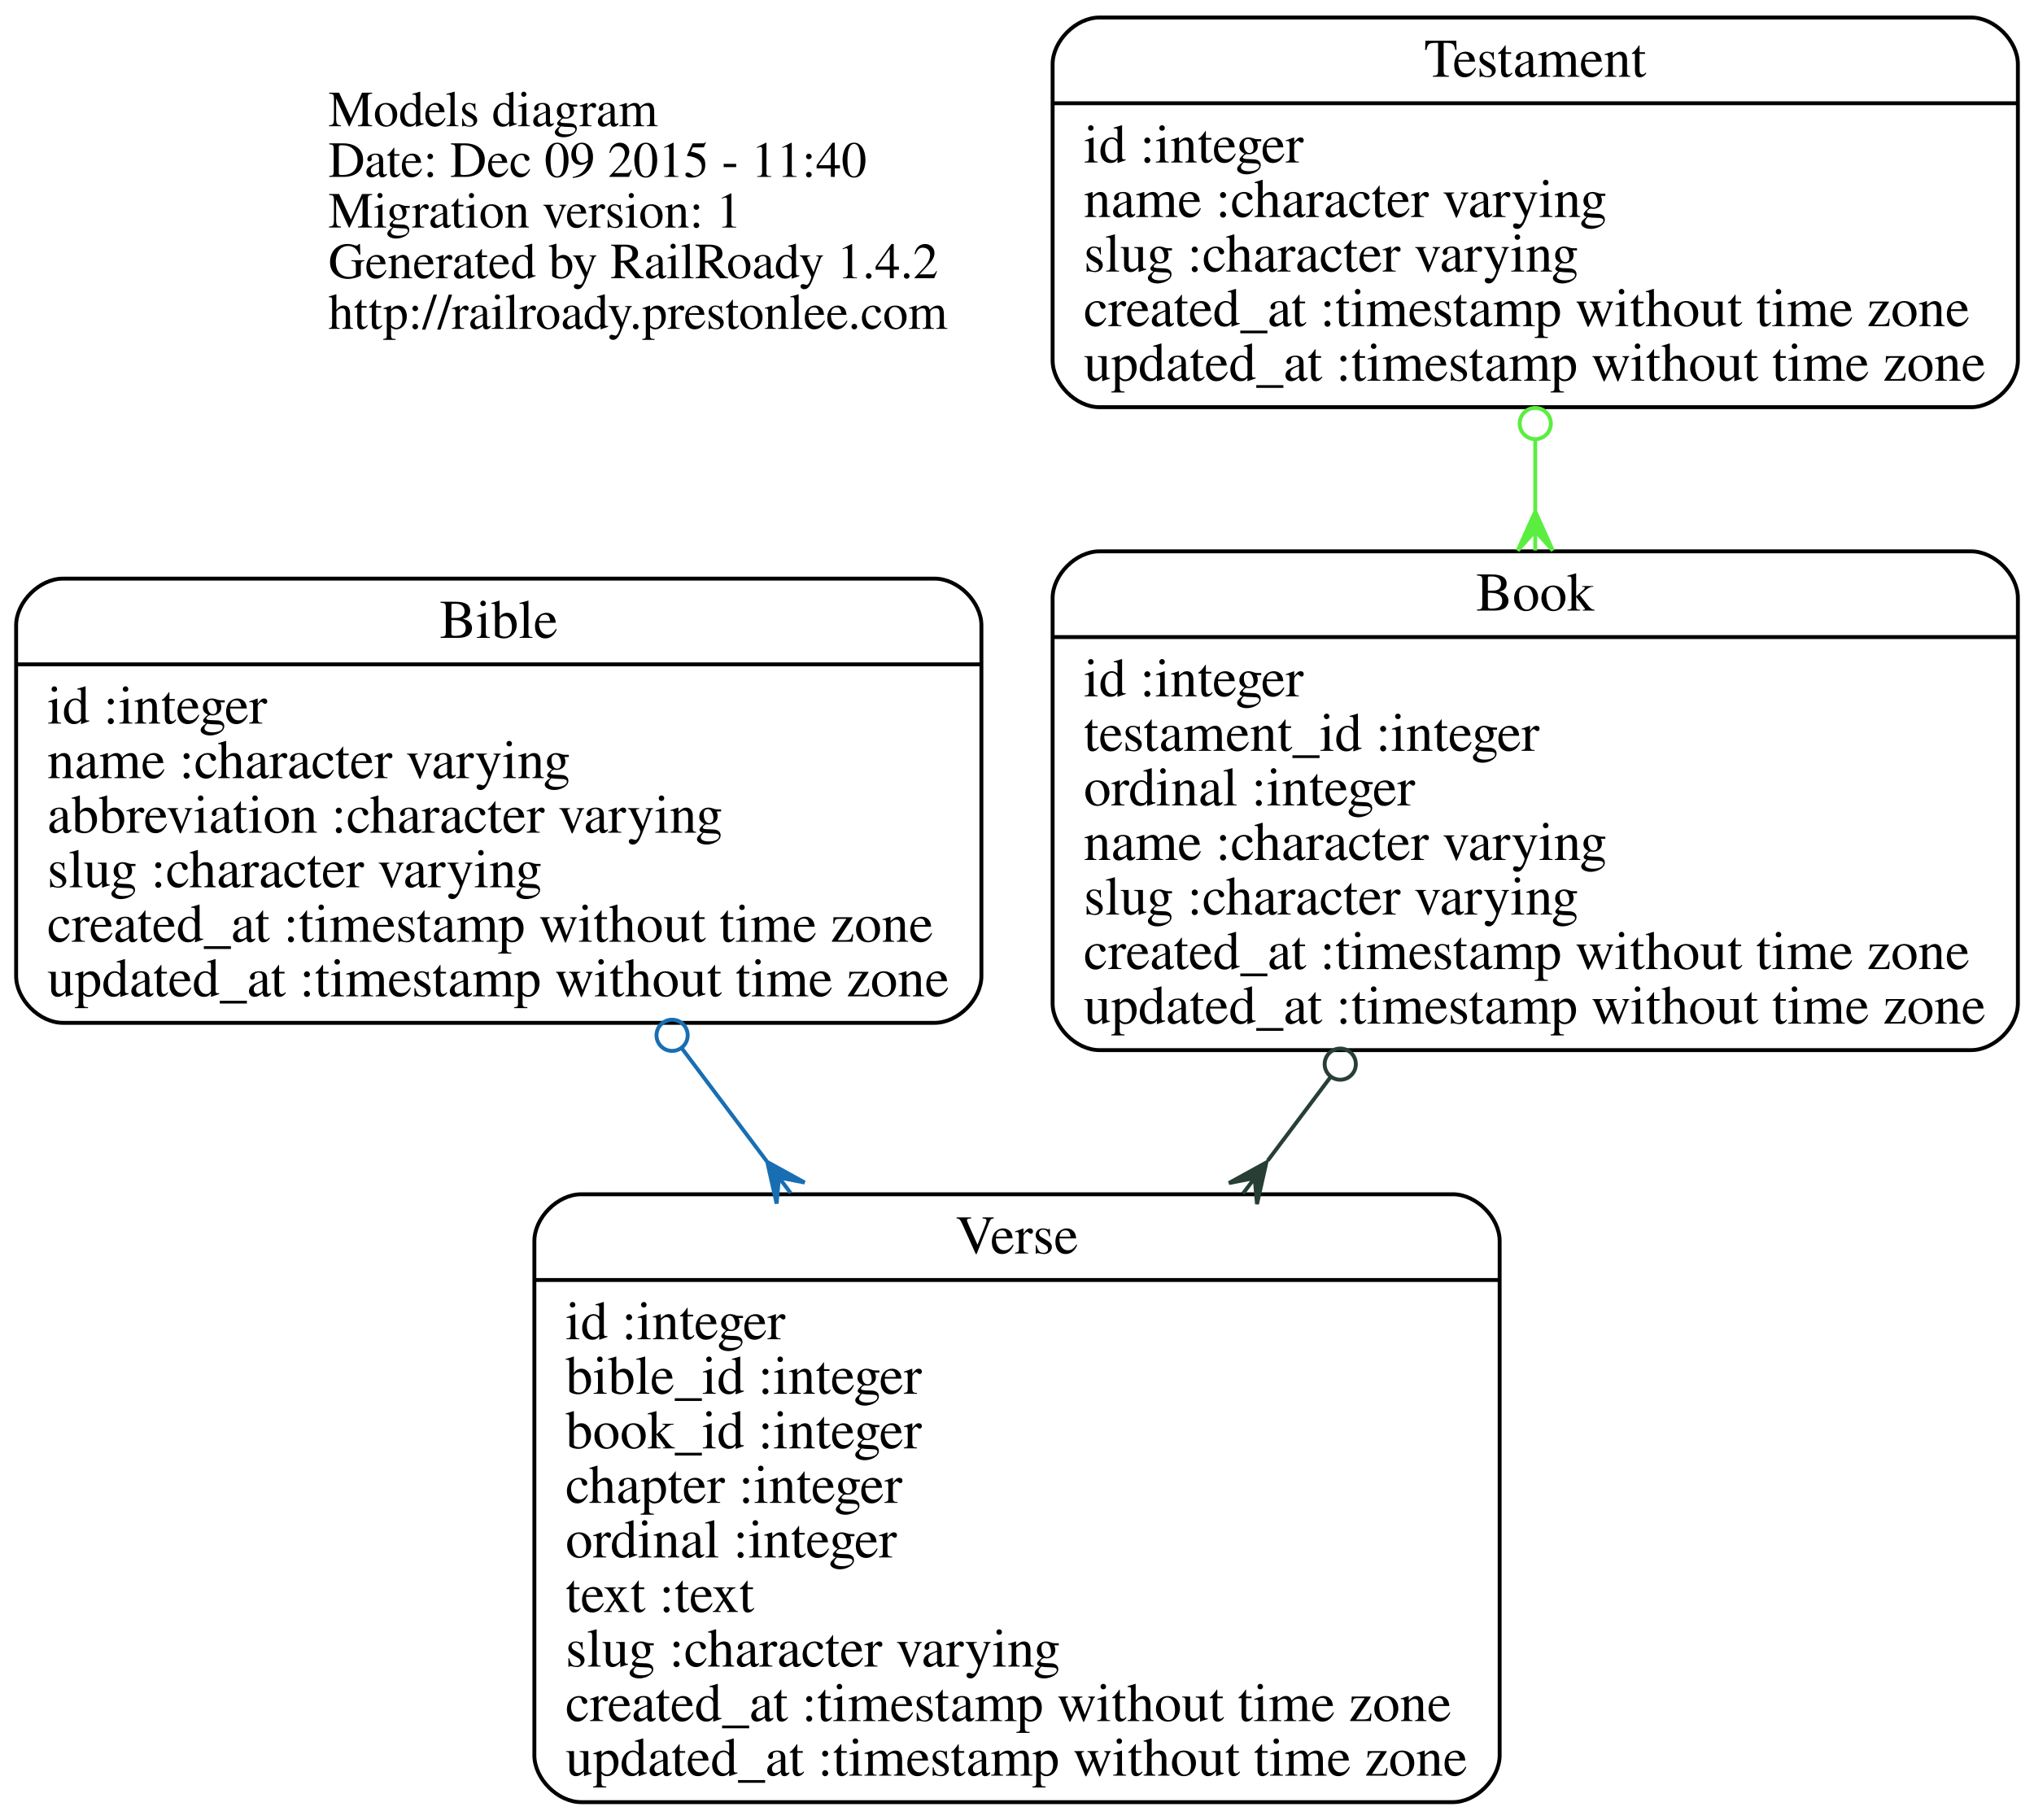
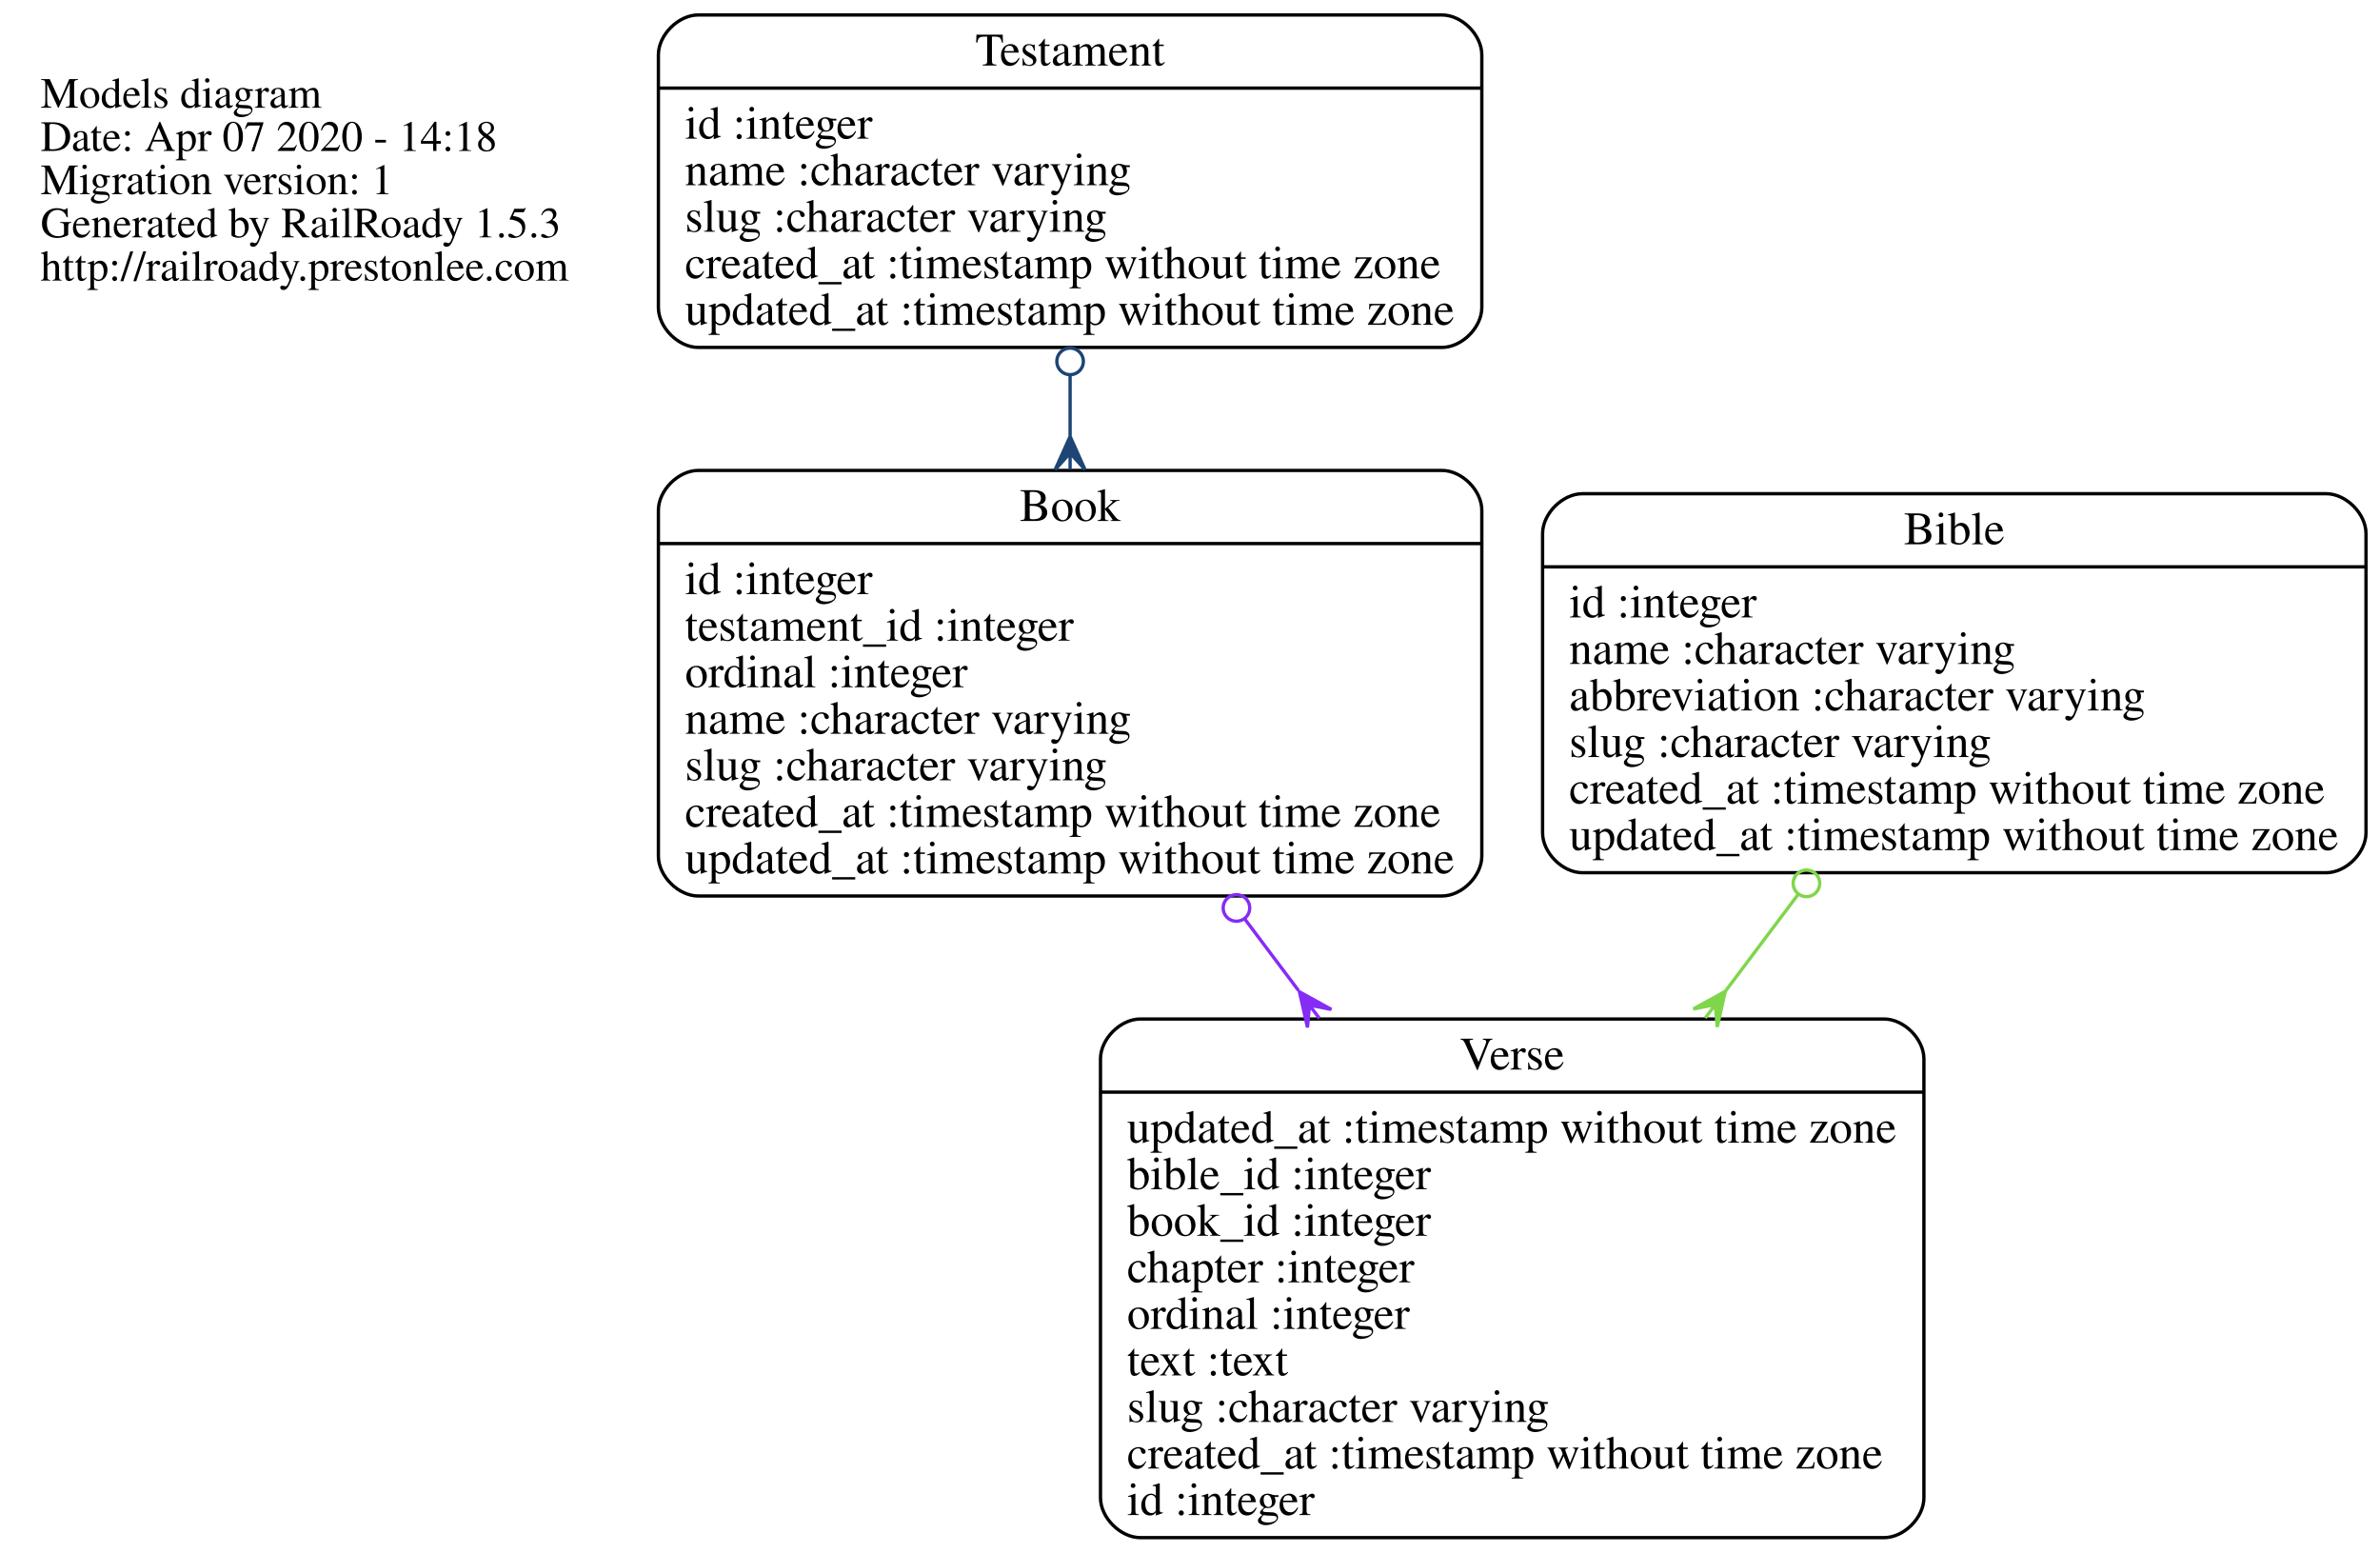
- <svg xmlns="http://www.w3.org/2000/svg" width="522pt" height="467pt" viewBox="0.00 0.00 521.72 467.00">
+ <svg xmlns="http://www.w3.org/2000/svg" width="716pt" height="467pt" viewBox="0.00 0.00 715.58 467.00">
  <g id="graph0" class="graph" transform="scale(1 1) rotate(0) translate(4 463)">
-     <polygon fill="none" stroke="none" points="-4,4 -4,-463 517.725,-463 517.725,4 -4,4" />
+     <polygon fill="transparent" stroke="transparent" points="-4,4 -4,-463 711.58,-463 711.58,4 -4,4" />
    <g id="node1" class="node">
-       <text text-anchor="start" x="80.142" y="-430.6" font-family="Times,serif" font-size="13.00">Models diagram</text>
-       <text text-anchor="start" x="80.142" y="-417.6" font-family="Times,serif" font-size="13.00">Date: Dec 09 2015 - 11:40</text>
-       <text text-anchor="start" x="80.142" y="-404.6" font-family="Times,serif" font-size="13.00">Migration version: 1</text>
-       <text text-anchor="start" x="80.142" y="-391.6" font-family="Times,serif" font-size="13.00">Generated by RailRoady 1.4.2</text>
-       <text text-anchor="start" x="80.142" y="-378.6" font-family="Times,serif" font-size="13.00">http://railroady.prestonlee.com</text>
+       <text text-anchor="start" x="8" y="-430.6" font-family="Times,serif" font-size="13.00">Models diagram</text>
+       <text text-anchor="start" x="8" y="-417.6" font-family="Times,serif" font-size="13.00">Date: Apr 07 2020 - 14:18</text>
+       <text text-anchor="start" x="8" y="-404.6" font-family="Times,serif" font-size="13.00">Migration version: 1</text>
+       <text text-anchor="start" x="8" y="-391.6" font-family="Times,serif" font-size="13.00">Generated by RailRoady 1.5.3</text>
+       <text text-anchor="start" x="8" y="-378.6" font-family="Times,serif" font-size="13.00">http://railroady.prestonlee.com</text>
    </g>
    <g id="node2" class="node">
-       <path fill="none" stroke="black" d="M12,-200.5C12,-200.5 235.725,-200.5 235.725,-200.5 241.725,-200.5 247.725,-206.5 247.725,-212.5 247.725,-212.5 247.725,-302.5 247.725,-302.5 247.725,-308.5 241.725,-314.5 235.725,-314.5 235.725,-314.5 12,-314.5 12,-314.5 6,-314.5 0,-308.5 0,-302.5 0,-302.5 0,-212.5 0,-212.5 0,-206.5 6,-200.5 12,-200.5" />
-       <text text-anchor="middle" x="123.862" y="-299.3" font-family="Times,serif" font-size="14.00">Bible</text>
-       <polyline fill="none" stroke="black" points="0,-292.5 247.725,-292.5 " />
-       <text text-anchor="start" x="8" y="-277.3" font-family="Times,serif" font-size="14.00">id :integer</text>
-       <text text-anchor="start" x="8" y="-263.3" font-family="Times,serif" font-size="14.00">name :character varying</text>
-       <text text-anchor="start" x="8" y="-249.3" font-family="Times,serif" font-size="14.00">abbreviation :character varying</text>
-       <text text-anchor="start" x="8" y="-235.3" font-family="Times,serif" font-size="14.00">slug :character varying</text>
-       <text text-anchor="start" x="8" y="-221.3" font-family="Times,serif" font-size="14.00">created_at :timestamp without time zone</text>
-       <text text-anchor="start" x="8" y="-207.3" font-family="Times,serif" font-size="14.00">updated_at :timestamp without time zone</text>
+       <path fill="none" stroke="black" d="M338.86,-0.5C338.86,-0.5 562.58,-0.5 562.58,-0.5 568.58,-0.5 574.58,-6.5 574.58,-12.5 574.58,-12.5 574.58,-144.5 574.58,-144.5 574.58,-150.5 568.58,-156.5 562.58,-156.5 562.58,-156.5 338.86,-156.5 338.86,-156.5 332.86,-156.5 326.86,-150.5 326.86,-144.5 326.86,-144.5 326.86,-12.5 326.86,-12.5 326.86,-6.5 332.86,-0.5 338.86,-0.5" />
+       <text text-anchor="middle" x="450.72" y="-141.3" font-family="Times,serif" font-size="14.00">Verse</text>
+       <polyline fill="none" stroke="black" points="326.86,-134.5 574.58,-134.5 " />
+       <text text-anchor="start" x="334.86" y="-119.3" font-family="Times,serif" font-size="14.00">updated_at :timestamp without time zone</text>
+       <text text-anchor="start" x="334.86" y="-105.3" font-family="Times,serif" font-size="14.00">bible_id :integer</text>
+       <text text-anchor="start" x="334.86" y="-91.3" font-family="Times,serif" font-size="14.00">book_id :integer</text>
+       <text text-anchor="start" x="334.86" y="-77.3" font-family="Times,serif" font-size="14.00">chapter :integer</text>
+       <text text-anchor="start" x="334.86" y="-63.3" font-family="Times,serif" font-size="14.00">ordinal :integer</text>
+       <text text-anchor="start" x="334.86" y="-49.3" font-family="Times,serif" font-size="14.00">text :text</text>
+       <text text-anchor="start" x="334.86" y="-35.3" font-family="Times,serif" font-size="14.00">slug :character varying</text>
+       <text text-anchor="start" x="334.86" y="-21.3" font-family="Times,serif" font-size="14.00">created_at :timestamp without time zone</text>
+       <text text-anchor="start" x="334.86" y="-7.3" font-family="Times,serif" font-size="14.00">id :integer</text>
+     </g>
+     <g id="node3" class="node">
+       <path fill="none" stroke="black" d="M205.86,-358.5C205.86,-358.5 429.58,-358.5 429.58,-358.5 435.58,-358.5 441.58,-364.5 441.58,-370.5 441.58,-370.5 441.58,-446.5 441.58,-446.5 441.58,-452.5 435.58,-458.5 429.58,-458.5 429.58,-458.5 205.86,-458.5 205.86,-458.5 199.86,-458.5 193.86,-452.5 193.86,-446.5 193.86,-446.5 193.86,-370.5 193.86,-370.5 193.86,-364.5 199.86,-358.5 205.86,-358.5" />
+       <text text-anchor="middle" x="317.72" y="-443.3" font-family="Times,serif" font-size="14.00">Testament</text>
+       <polyline fill="none" stroke="black" points="193.86,-436.5 441.58,-436.5 " />
+       <text text-anchor="start" x="201.86" y="-421.3" font-family="Times,serif" font-size="14.00">id :integer</text>
+       <text text-anchor="start" x="201.86" y="-407.3" font-family="Times,serif" font-size="14.00">name :character varying</text>
+       <text text-anchor="start" x="201.86" y="-393.3" font-family="Times,serif" font-size="14.00">slug :character varying</text>
+       <text text-anchor="start" x="201.86" y="-379.3" font-family="Times,serif" font-size="14.00">created_at :timestamp without time zone</text>
+       <text text-anchor="start" x="201.86" y="-365.3" font-family="Times,serif" font-size="14.00">updated_at :timestamp without time zone</text>
+     </g>
+     <g id="node4" class="node">
+       <path fill="none" stroke="black" d="M205.86,-193.5C205.86,-193.5 429.58,-193.5 429.58,-193.5 435.58,-193.5 441.58,-199.5 441.58,-205.5 441.58,-205.5 441.58,-309.5 441.58,-309.5 441.58,-315.5 435.58,-321.5 429.58,-321.5 429.58,-321.5 205.86,-321.5 205.86,-321.5 199.86,-321.5 193.86,-315.5 193.86,-309.5 193.86,-309.5 193.86,-205.5 193.86,-205.5 193.86,-199.5 199.86,-193.5 205.86,-193.5" />
+       <text text-anchor="middle" x="317.72" y="-306.3" font-family="Times,serif" font-size="14.00">Book</text>
+       <polyline fill="none" stroke="black" points="193.86,-299.5 441.58,-299.5 " />
+       <text text-anchor="start" x="201.86" y="-284.3" font-family="Times,serif" font-size="14.00">id :integer</text>
+       <text text-anchor="start" x="201.86" y="-270.3" font-family="Times,serif" font-size="14.00">testament_id :integer</text>
+       <text text-anchor="start" x="201.86" y="-256.3" font-family="Times,serif" font-size="14.00">ordinal :integer</text>
+       <text text-anchor="start" x="201.86" y="-242.3" font-family="Times,serif" font-size="14.00">name :character varying</text>
+       <text text-anchor="start" x="201.86" y="-228.3" font-family="Times,serif" font-size="14.00">slug :character varying</text>
+       <text text-anchor="start" x="201.86" y="-214.3" font-family="Times,serif" font-size="14.00">created_at :timestamp without time zone</text>
+       <text text-anchor="start" x="201.86" y="-200.3" font-family="Times,serif" font-size="14.00">updated_at :timestamp without time zone</text>
+     </g>
+     <g id="edge1" class="edge">
+       <path fill="none" stroke="#1d4575" d="M317.72,-350.22C317.72,-344.24 317.72,-338.12 317.72,-331.99" />
+       <ellipse fill="none" stroke="#1d4575" cx="317.72" cy="-354.3" rx="4" ry="4" />
+       <polygon fill="#1d4575" stroke="#1d4575" points="317.72,-331.73 322.22,-321.73 317.72,-326.73 317.72,-321.73 317.72,-321.73 317.72,-321.73 317.72,-326.73 313.22,-321.73 317.72,-331.73 317.72,-331.73" />
+     </g>
+     <g id="edge2" class="edge">
+       <path fill="none" stroke="#852cf5" d="M370.19,-186.68C375.5,-179.6 380.95,-172.35 386.38,-165.13" />
+       <ellipse fill="none" stroke="#852cf5" cx="367.76" cy="-189.9" rx="4" ry="4" />
+       <polygon fill="#852cf5" stroke="#852cf5" points="386.72,-164.67 396.33,-159.38 389.72,-160.67 392.73,-156.68 392.73,-156.68 392.73,-156.68 389.72,-160.67 389.13,-153.97 386.72,-164.67 386.72,-164.67" />
    </g>
    <g id="node5" class="node">
-       <path fill="none" stroke="black" d="M145,-0.5C145,-0.5 368.725,-0.5 368.725,-0.5 374.725,-0.5 380.725,-6.5 380.725,-12.5 380.725,-12.5 380.725,-144.5 380.725,-144.5 380.725,-150.5 374.725,-156.5 368.725,-156.5 368.725,-156.5 145,-156.5 145,-156.5 139,-156.5 133,-150.5 133,-144.5 133,-144.5 133,-12.5 133,-12.5 133,-6.5 139,-0.5 145,-0.5" />
-       <text text-anchor="middle" x="256.862" y="-141.3" font-family="Times,serif" font-size="14.00">Verse</text>
-       <polyline fill="none" stroke="black" points="133,-134.5 380.725,-134.5 " />
-       <text text-anchor="start" x="141" y="-119.3" font-family="Times,serif" font-size="14.00">id :integer</text>
-       <text text-anchor="start" x="141" y="-105.3" font-family="Times,serif" font-size="14.00">bible_id :integer</text>
-       <text text-anchor="start" x="141" y="-91.3" font-family="Times,serif" font-size="14.00">book_id :integer</text>
-       <text text-anchor="start" x="141" y="-77.3" font-family="Times,serif" font-size="14.00">chapter :integer</text>
-       <text text-anchor="start" x="141" y="-63.3" font-family="Times,serif" font-size="14.00">ordinal :integer</text>
-       <text text-anchor="start" x="141" y="-49.3" font-family="Times,serif" font-size="14.00">text :text</text>
-       <text text-anchor="start" x="141" y="-35.3" font-family="Times,serif" font-size="14.00">slug :character varying</text>
-       <text text-anchor="start" x="141" y="-21.3" font-family="Times,serif" font-size="14.00">created_at :timestamp without time zone</text>
-       <text text-anchor="start" x="141" y="-7.3" font-family="Times,serif" font-size="14.00">updated_at :timestamp without time zone</text>
-     </g>
-     <g id="edge1" class="edge">
-       <path fill="none" stroke="#186eb3" d="M170.895,-193.908C177.939,-184.533 185.303,-174.733 192.63,-164.982" />
-       <ellipse fill="none" stroke="#186eb3" cx="168.347" cy="-197.298" rx="4" ry="4" />
-       <polygon fill="#186eb3" stroke="#186eb3" points="192.761,-164.808 202.366,-159.516 195.765,-160.81 198.768,-156.813 198.768,-156.813 198.768,-156.813 195.765,-160.81 195.171,-154.11 192.761,-164.808 192.761,-164.808" />
-     </g>
-     <g id="node3" class="node">
-       <path fill="none" stroke="black" d="M278,-193.5C278,-193.5 501.725,-193.5 501.725,-193.5 507.725,-193.5 513.725,-199.5 513.725,-205.5 513.725,-205.5 513.725,-309.5 513.725,-309.5 513.725,-315.5 507.725,-321.5 501.725,-321.5 501.725,-321.5 278,-321.5 278,-321.5 272,-321.5 266,-315.5 266,-309.5 266,-309.5 266,-205.5 266,-205.5 266,-199.5 272,-193.5 278,-193.5" />
-       <text text-anchor="middle" x="389.862" y="-306.3" font-family="Times,serif" font-size="14.00">Book</text>
-       <polyline fill="none" stroke="black" points="266,-299.5 513.725,-299.5 " />
-       <text text-anchor="start" x="274" y="-284.3" font-family="Times,serif" font-size="14.00">id :integer</text>
-       <text text-anchor="start" x="274" y="-270.3" font-family="Times,serif" font-size="14.00">testament_id :integer</text>
-       <text text-anchor="start" x="274" y="-256.3" font-family="Times,serif" font-size="14.00">ordinal :integer</text>
-       <text text-anchor="start" x="274" y="-242.3" font-family="Times,serif" font-size="14.00">name :character varying</text>
-       <text text-anchor="start" x="274" y="-228.3" font-family="Times,serif" font-size="14.00">slug :character varying</text>
-       <text text-anchor="start" x="274" y="-214.3" font-family="Times,serif" font-size="14.00">created_at :timestamp without time zone</text>
-       <text text-anchor="start" x="274" y="-200.3" font-family="Times,serif" font-size="14.00">updated_at :timestamp without time zone</text>
-     </g>
-     <g id="edge2" class="edge">
-       <path fill="none" stroke="#273f35" d="M337.397,-186.678C332.078,-179.599 326.632,-172.352 321.206,-165.131" />
-       <ellipse fill="none" stroke="#273f35" cx="339.819" cy="-189.901" rx="4" ry="4" />
-       <polygon fill="#273f35" stroke="#273f35" points="320.861,-164.672 318.452,-153.974 317.858,-160.674 314.854,-156.677 314.854,-156.677 314.854,-156.677 317.858,-160.674 311.257,-159.38 320.861,-164.672 320.861,-164.672" />
-     </g>
-     <g id="node4" class="node">
-       <path fill="none" stroke="black" d="M278,-358.5C278,-358.5 501.725,-358.5 501.725,-358.5 507.725,-358.5 513.725,-364.5 513.725,-370.5 513.725,-370.5 513.725,-446.5 513.725,-446.5 513.725,-452.5 507.725,-458.5 501.725,-458.5 501.725,-458.5 278,-458.5 278,-458.5 272,-458.5 266,-452.5 266,-446.5 266,-446.5 266,-370.5 266,-370.5 266,-364.5 272,-358.5 278,-358.5" />
-       <text text-anchor="middle" x="389.862" y="-443.3" font-family="Times,serif" font-size="14.00">Testament</text>
-       <polyline fill="none" stroke="black" points="266,-436.5 513.725,-436.5 " />
-       <text text-anchor="start" x="274" y="-421.3" font-family="Times,serif" font-size="14.00">id :integer</text>
-       <text text-anchor="start" x="274" y="-407.3" font-family="Times,serif" font-size="14.00">name :character varying</text>
-       <text text-anchor="start" x="274" y="-393.3" font-family="Times,serif" font-size="14.00">slug :character varying</text>
-       <text text-anchor="start" x="274" y="-379.3" font-family="Times,serif" font-size="14.00">created_at :timestamp without time zone</text>
-       <text text-anchor="start" x="274" y="-365.3" font-family="Times,serif" font-size="14.00">updated_at :timestamp without time zone</text>
+       <path fill="none" stroke="black" d="M471.86,-200.5C471.86,-200.5 695.58,-200.5 695.58,-200.5 701.58,-200.5 707.58,-206.5 707.58,-212.5 707.58,-212.5 707.58,-302.5 707.58,-302.5 707.58,-308.5 701.58,-314.5 695.58,-314.5 695.58,-314.5 471.86,-314.5 471.86,-314.5 465.86,-314.5 459.86,-308.5 459.86,-302.5 459.86,-302.5 459.86,-212.5 459.86,-212.5 459.86,-206.5 465.86,-200.5 471.86,-200.5" />
+       <text text-anchor="middle" x="583.72" y="-299.3" font-family="Times,serif" font-size="14.00">Bible</text>
+       <polyline fill="none" stroke="black" points="459.86,-292.5 707.58,-292.5 " />
+       <text text-anchor="start" x="467.86" y="-277.3" font-family="Times,serif" font-size="14.00">id :integer</text>
+       <text text-anchor="start" x="467.86" y="-263.3" font-family="Times,serif" font-size="14.00">name :character varying</text>
+       <text text-anchor="start" x="467.86" y="-249.3" font-family="Times,serif" font-size="14.00">abbreviation :character varying</text>
+       <text text-anchor="start" x="467.86" y="-235.3" font-family="Times,serif" font-size="14.00">slug :character varying</text>
+       <text text-anchor="start" x="467.86" y="-221.3" font-family="Times,serif" font-size="14.00">created_at :timestamp without time zone</text>
+       <text text-anchor="start" x="467.86" y="-207.3" font-family="Times,serif" font-size="14.00">updated_at :timestamp without time zone</text>
    </g>
    <g id="edge3" class="edge">
-       <path fill="none" stroke="#5bee40" d="M389.862,-350.218C389.862,-344.245 389.862,-338.115 389.862,-331.995" />
-       <ellipse fill="none" stroke="#5bee40" cx="389.862" cy="-354.299" rx="4" ry="4" />
-       <polygon fill="#5bee40" stroke="#5bee40" points="389.862,-331.732 394.362,-321.732 389.862,-326.732 389.862,-321.732 389.862,-321.732 389.862,-321.732 389.862,-326.732 385.362,-321.732 389.862,-331.732 389.862,-331.732" />
+       <path fill="none" stroke="#7fd64a" d="M536.69,-193.91C529.64,-184.53 522.28,-174.73 514.95,-164.98" />
+       <ellipse fill="none" stroke="#7fd64a" cx="539.24" cy="-197.3" rx="4" ry="4" />
+       <polygon fill="#7fd64a" stroke="#7fd64a" points="514.82,-164.81 512.41,-154.11 511.82,-160.81 508.81,-156.81 508.81,-156.81 508.81,-156.81 511.82,-160.81 505.22,-159.52 514.82,-164.81 514.82,-164.81" />
    </g>
  </g>
</svg>
